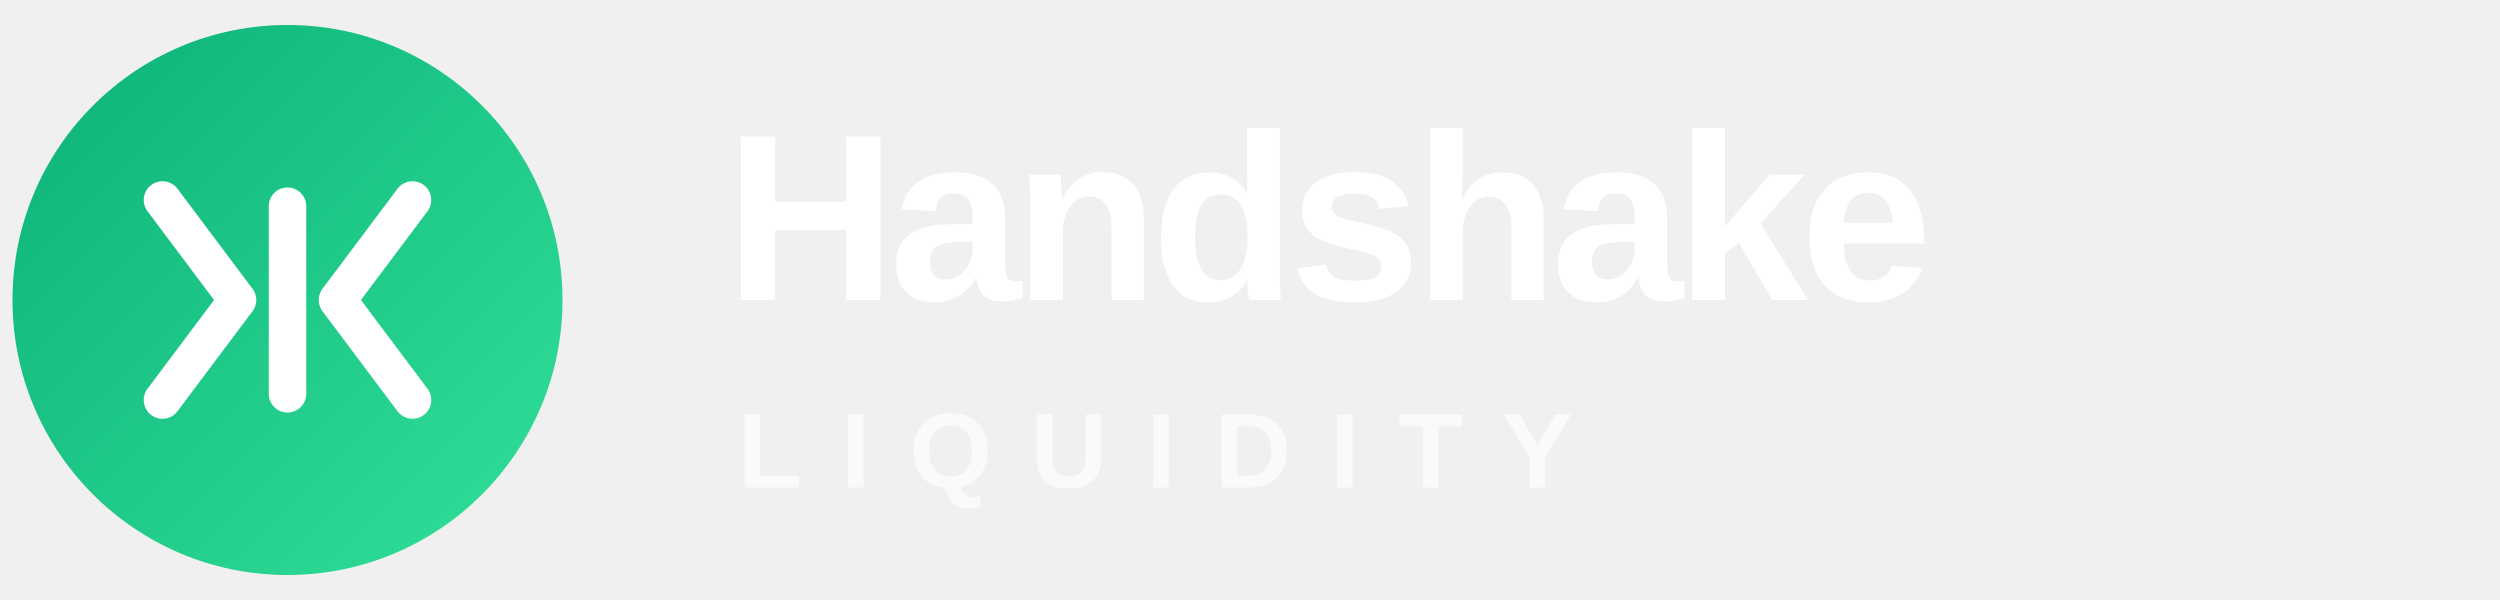
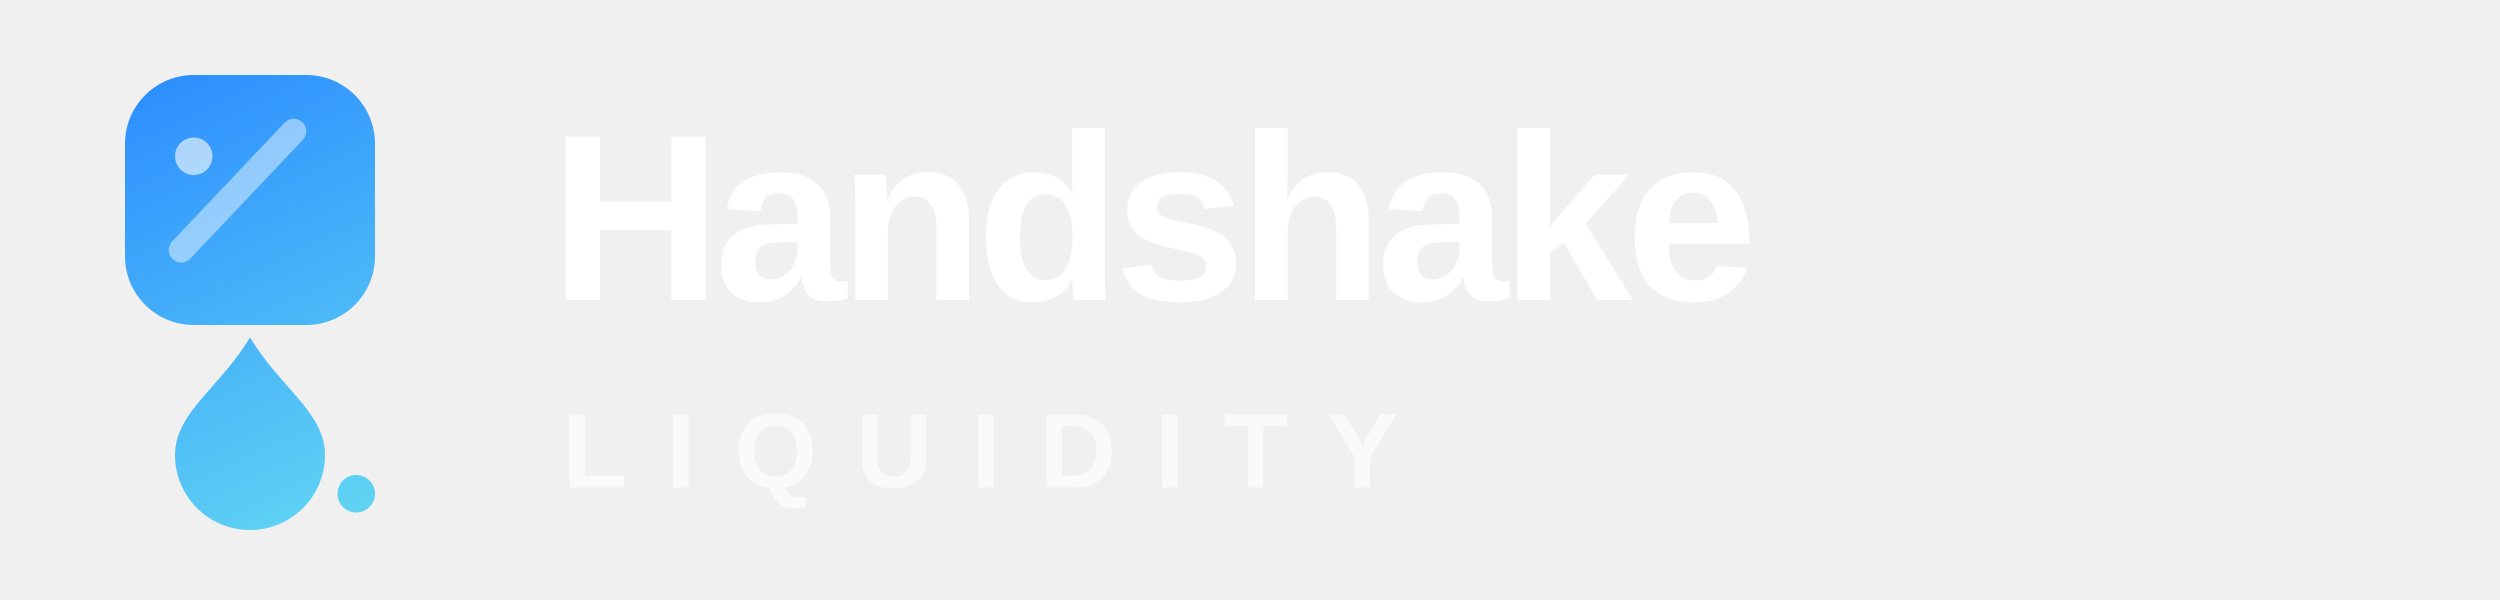
<svg xmlns="http://www.w3.org/2000/svg" width="200" height="48" viewBox="0 0 200 48" fill="none">
  <defs>
-     <linearGradient id="hlMark" x1="4" y1="4" x2="46" y2="46" gradientUnits="userSpaceOnUse">
-       <stop stop-color="#0FB57A" />
-       <stop offset="1" stop-color="#34E39B" />
+     <linearGradient id="hlIce4" x1="12" y1="4" x2="30" y2="42" gradientUnits="userSpaceOnUse">
+       <stop stop-color="#2B8CFF" />
+       <stop offset="1" stop-color="#63D8F2" />
    </linearGradient>
  </defs>
-   <g transform="translate(1,2)">
-     <circle cx="22" cy="22" r="22" fill="url(#hlMark)" />
-     <path d="M12 14 L18 22 L12 30" fill="none" stroke="#FFFFFF" stroke-width="3" stroke-linecap="round" stroke-linejoin="round" />
-     <rect x="20.5" y="13" width="3" height="18" rx="1.5" fill="#FFFFFF" />
-     <path d="M32 14 L26 22 L32 30" fill="none" stroke="#FFFFFF" stroke-width="3" stroke-linecap="round" stroke-linejoin="round" />
+   <g transform="translate(-2,2)">
+     <rect x="12" y="4" width="20" height="20" rx="5.5" fill="url(#hlIce4)" />
+     <path d="M22 25 C 24.4 29, 28 31, 28 34.4 A 6 6 0 1 1 16 34.4 C 16 31, 19.6 29, 22 25 Z" fill="url(#hlIce4)" />
+     <circle cx="30.5" cy="37.5" r="1.5" fill="url(#hlIce4)" />
+     <path d="M16.5 18 L 25.5 8.5" stroke="#FFFFFF" stroke-width="2" stroke-linecap="round" opacity="0.45" />
+     <circle cx="17.5" cy="10.5" r="1.5" fill="#FFFFFF" opacity="0.6" />
  </g>
-   <text x="58" y="24" font-family="Arial, 'Helvetica Neue', Helvetica, sans-serif" font-size="19" font-weight="700" letter-spacing="-0.6" fill="#FFFFFF">Handshake</text>
-   <text x="59" y="39" font-family="Arial, 'Helvetica Neue', Helvetica, sans-serif" font-size="8.5" font-weight="600" letter-spacing="3.1" fill="#FFFFFF" fill-opacity="0.65">LIQUIDITY</text>
+   <text x="44" y="24" font-family="Arial, 'Helvetica Neue', Helvetica, sans-serif" font-size="19" font-weight="700" letter-spacing="-0.6" fill="#FFFFFF">Handshake</text>
+   <text x="45" y="39" font-family="Arial, 'Helvetica Neue', Helvetica, sans-serif" font-size="8.5" font-weight="600" letter-spacing="3.1" fill="#FFFFFF" fill-opacity="0.65">LIQUIDITY</text>
</svg>
